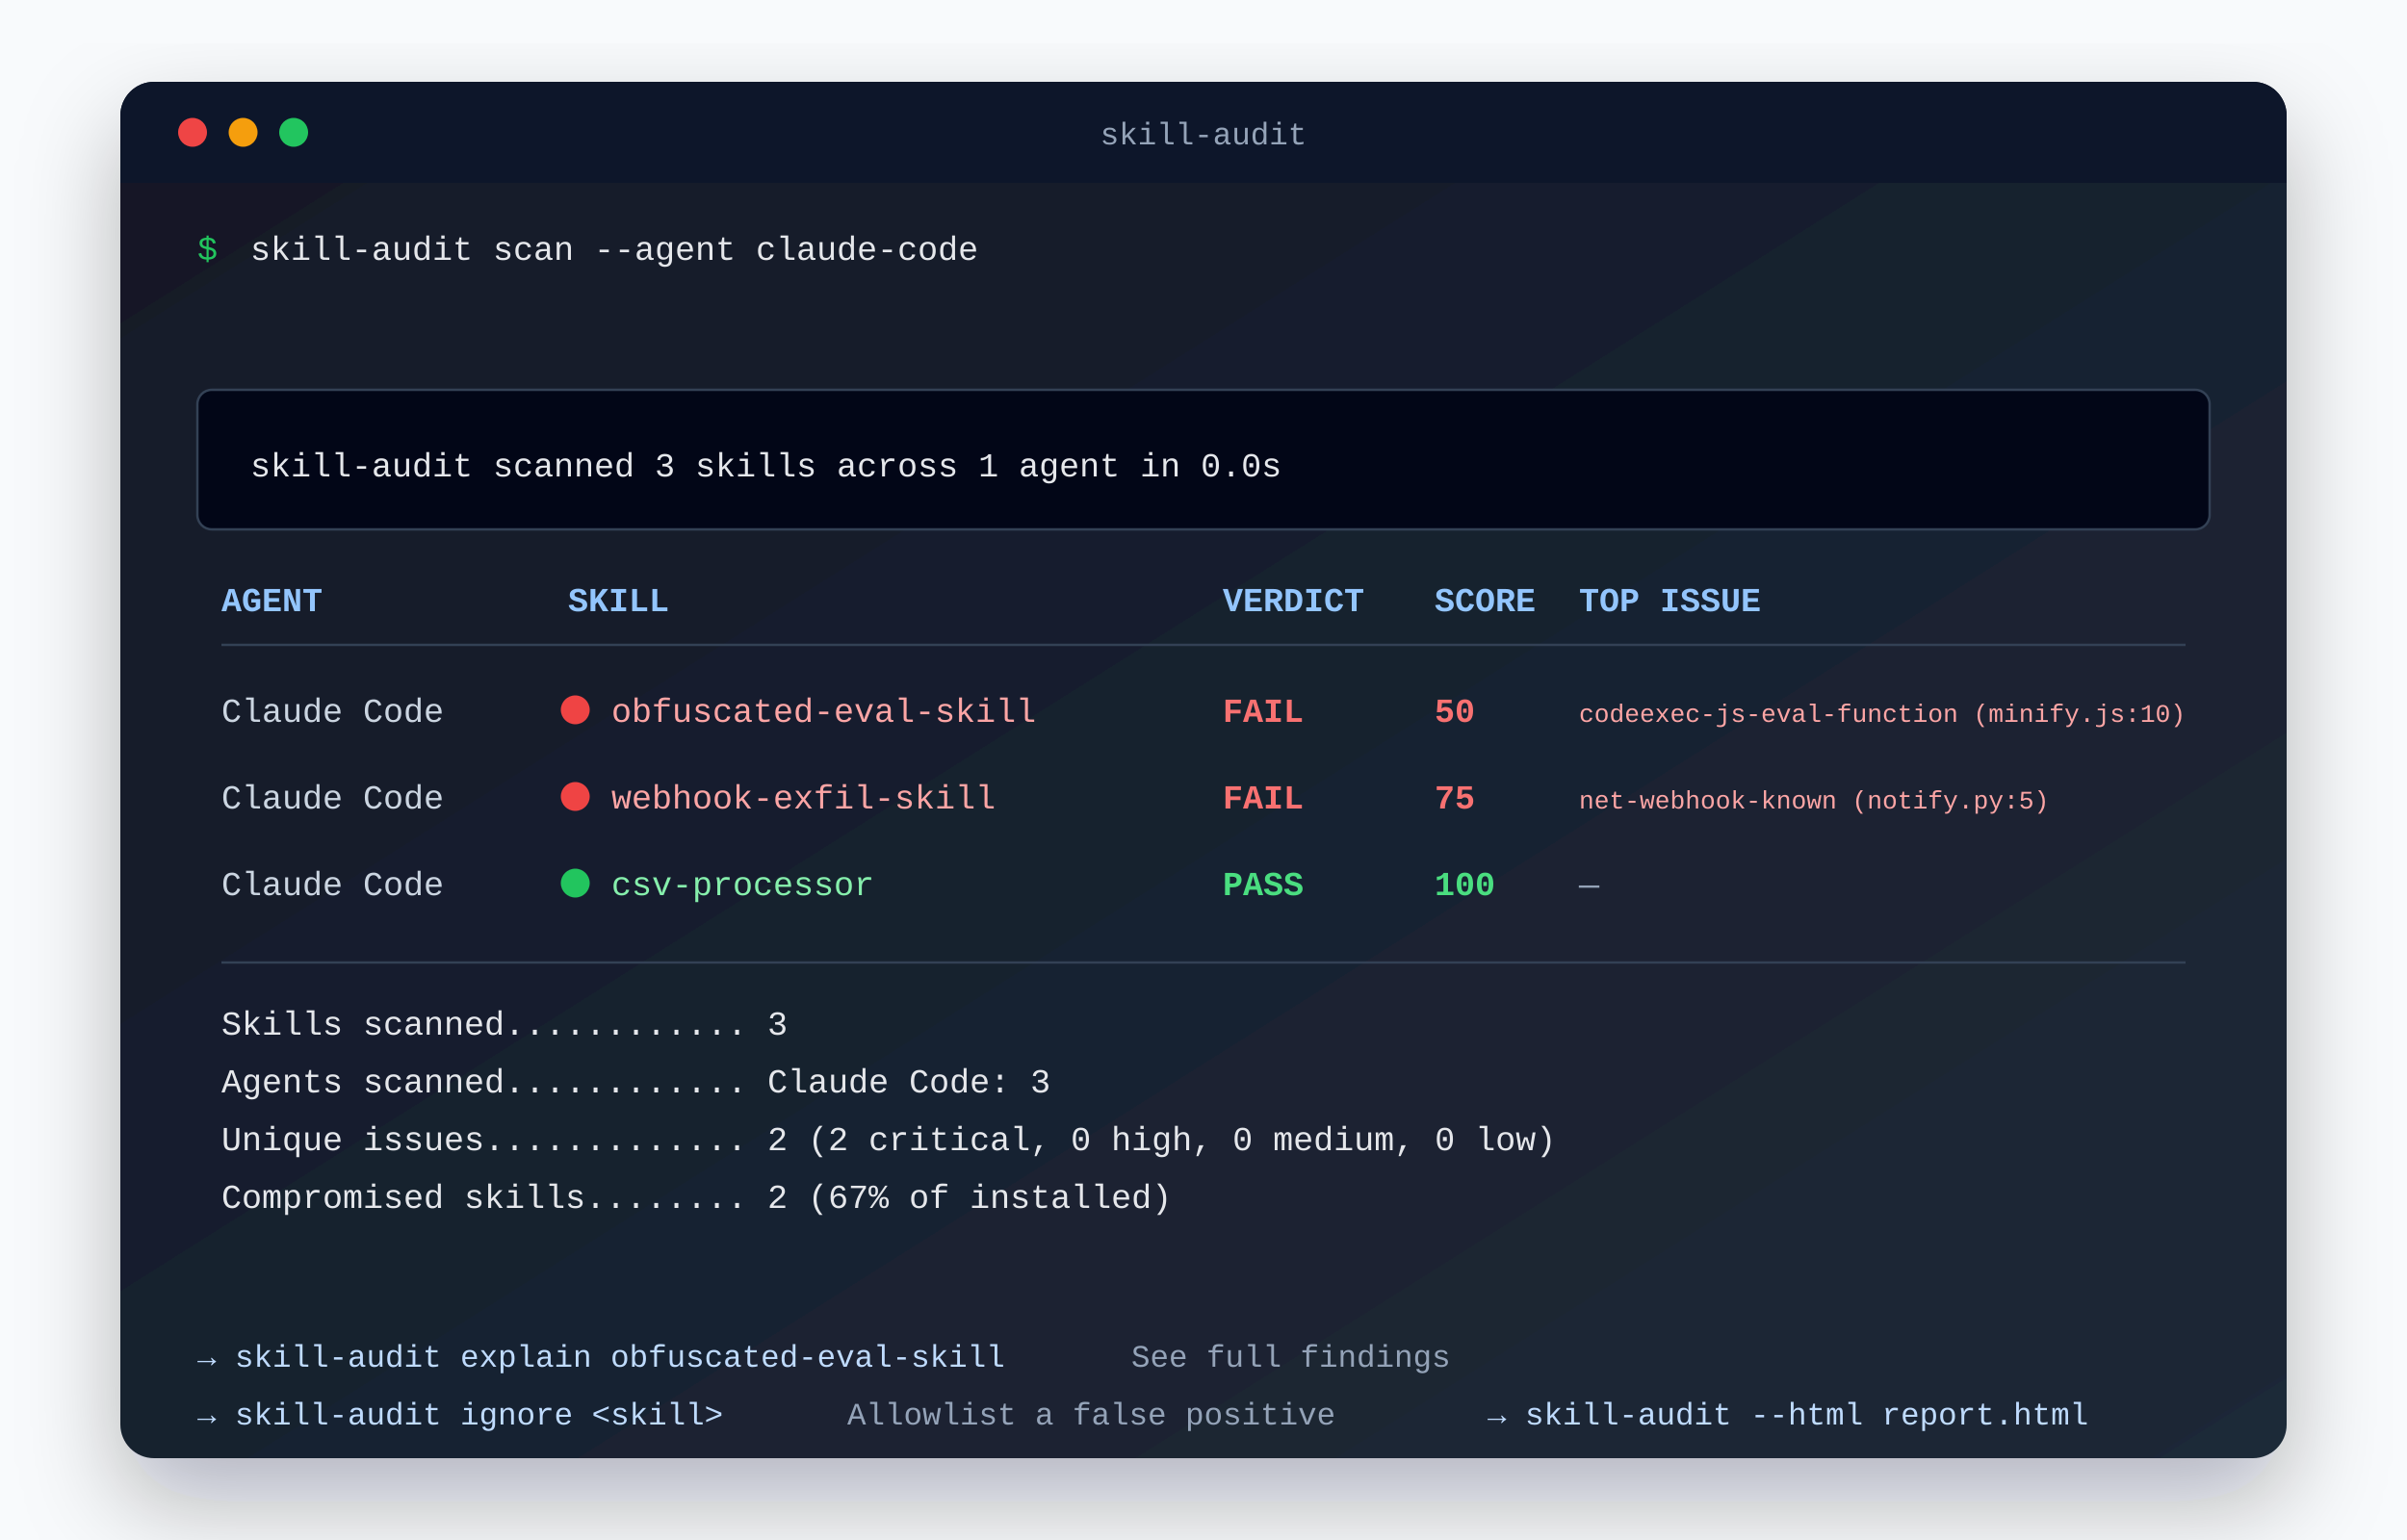
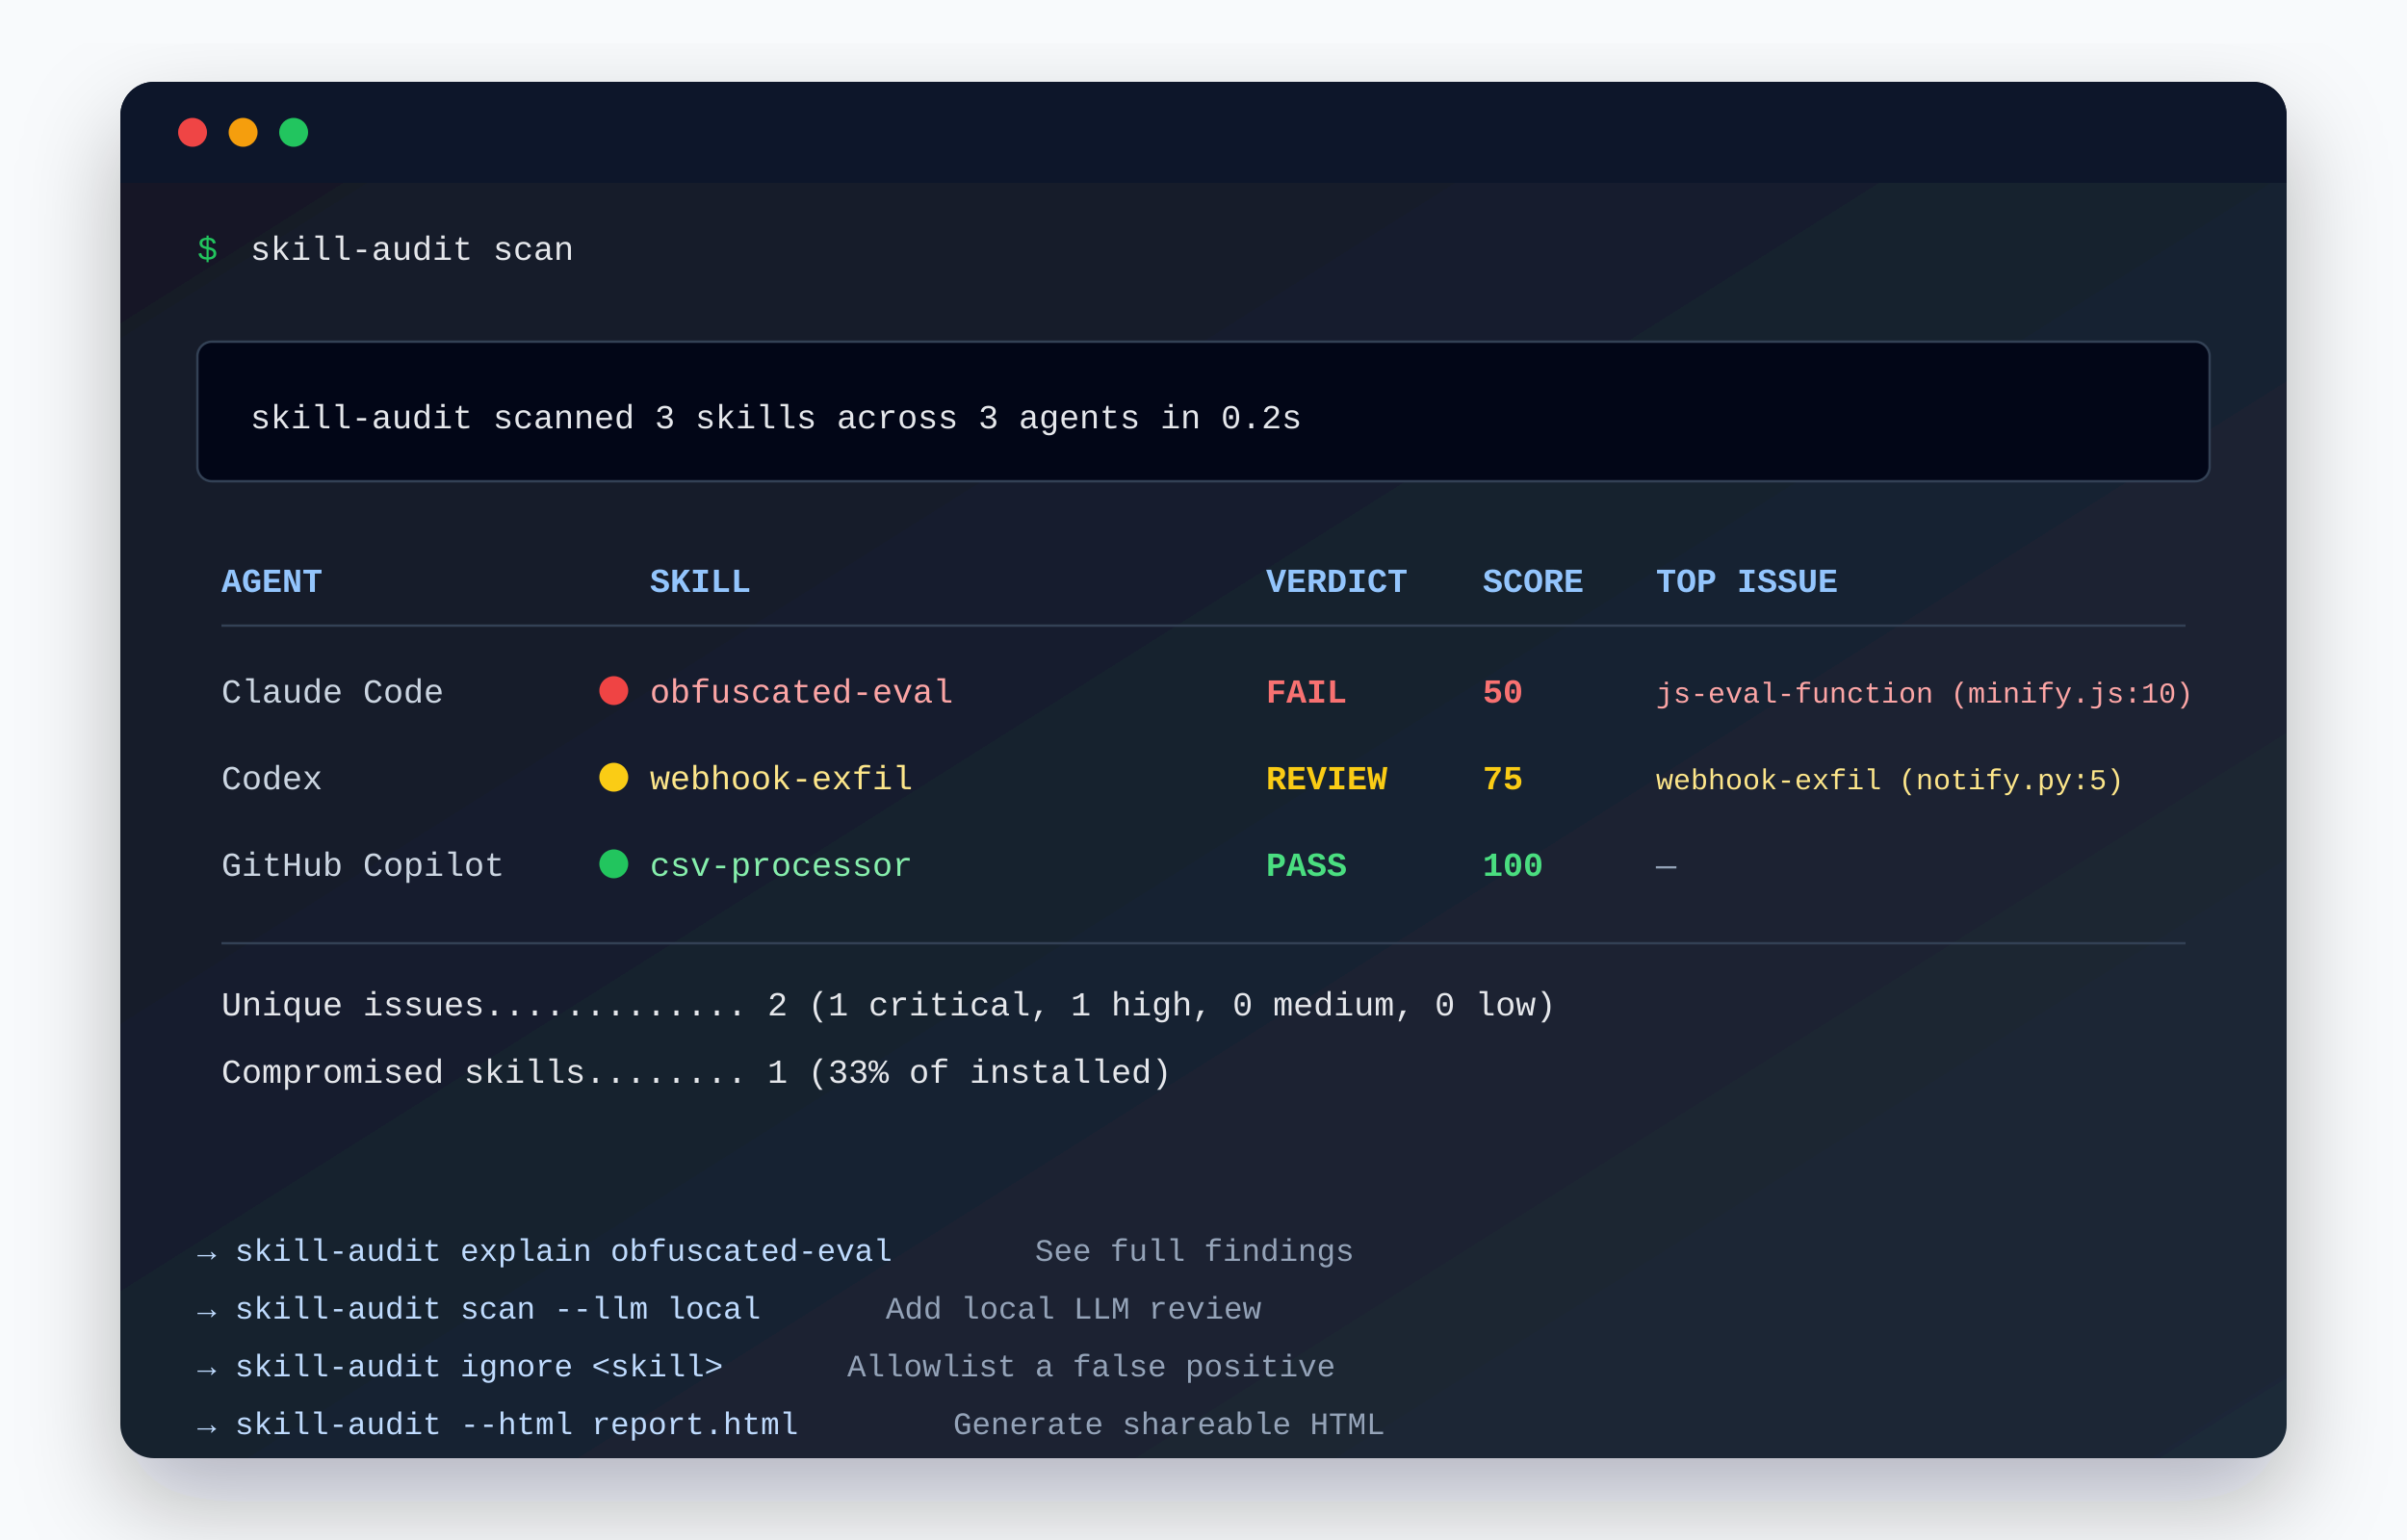
<svg xmlns="http://www.w3.org/2000/svg" width="1000" height="640" viewBox="0 0 1000 640" role="img" aria-labelledby="title desc">
  <defs>
    <linearGradient id="screen" x1="0" y1="0" x2="1" y2="1">
      <stop offset="0" stop-color="#111827" />
      <stop offset="1" stop-color="#1f2937" />
    </linearGradient>
    <filter id="shadow" x="-10%" y="-10%" width="120%" height="120%">
      <feDropShadow dx="0" dy="18" stdDeviation="20" flood-color="#020617" flood-opacity="0.28" />
    </filter>
    <clipPath id="terminal-body">
      <rect x="78" y="94" width="844" height="456" />
    </clipPath>
    <clipPath id="issue-column">
      <rect x="654" y="246" width="274" height="118" />
    </clipPath>
  </defs>
  <rect width="1000" height="640" fill="#f8fafc" />
  <g filter="url(#shadow)">
    <rect x="50" y="34" width="900" height="572" rx="14" fill="url(#screen)" />
    <rect x="50" y="34" width="900" height="42" rx="14" fill="#0f172a" />
    <rect x="50" y="62" width="900" height="14" fill="#0f172a" />
    <circle cx="80" cy="55" r="6" fill="#ef4444" />
    <circle cx="101" cy="55" r="6" fill="#f59e0b" />
    <circle cx="122" cy="55" r="6" fill="#22c55e" />
-     <text x="500" y="60" text-anchor="middle" font-family="SFMono-Regular, Consolas, 'Liberation Mono', monospace" font-size="13" fill="#94a3b8">skill-audit</text>
  </g>
  <g clip-path="url(#terminal-body)" font-family="SFMono-Regular, Consolas, 'Liberation Mono', monospace" font-size="14">
    <text x="82" y="108" fill="#22c55e">$</text>
-     <text x="104" y="108" fill="#e5e7eb">skill-audit scan --agent claude-code</text>
-     <rect x="82" y="162" width="836" height="58" rx="6" fill="#020617" stroke="#334155" />
-     <text x="104" y="198" fill="#e5e7eb">skill-audit  scanned 3 skills across 1 agent in 0.0s</text>
-     <text x="92" y="254" fill="#93c5fd" font-weight="700">AGENT</text>
-     <text x="236" y="254" fill="#93c5fd" font-weight="700">SKILL</text>
-     <text x="508" y="254" fill="#93c5fd" font-weight="700">VERDICT</text>
-     <text x="596" y="254" fill="#93c5fd" font-weight="700">SCORE</text>
-     <text x="656" y="254" fill="#93c5fd" font-weight="700">TOP ISSUE</text>
-     <line x1="92" y1="268" x2="908" y2="268" stroke="#334155" />
-     <text x="92" y="300" fill="#cbd5e1">Claude Code</text>
-     <circle cx="239" cy="295" r="6" fill="#ef4444" />
-     <text x="254" y="300" fill="#fca5a5">obfuscated-eval-skill</text>
-     <text x="508" y="300" fill="#f87171" font-weight="700">FAIL</text>
-     <text x="596" y="300" fill="#f87171" font-weight="700">50</text>
+     <text x="104" y="108" fill="#e5e7eb">skill-audit scan</text>
+     <rect x="82" y="142" width="836" height="58" rx="6" fill="#020617" stroke="#334155" />
+     <text x="104" y="178" fill="#e5e7eb">skill-audit  scanned 3 skills across 3 agents in 0.2s</text>
+     <text x="92" y="246" fill="#93c5fd" font-weight="700">AGENT</text>
+     <text x="270" y="246" fill="#93c5fd" font-weight="700">SKILL</text>
+     <text x="526" y="246" fill="#93c5fd" font-weight="700">VERDICT</text>
+     <text x="616" y="246" fill="#93c5fd" font-weight="700">SCORE</text>
+     <text x="688" y="246" fill="#93c5fd" font-weight="700">TOP ISSUE</text>
+     <line x1="92" y1="260" x2="908" y2="260" stroke="#334155" />
+     <text x="92" y="292" fill="#cbd5e1">Claude Code</text>
+     <circle cx="255" cy="287" r="6" fill="#ef4444" />
+     <text x="270" y="292" fill="#fca5a5">obfuscated-eval</text>
+     <text x="526" y="292" fill="#f87171" font-weight="700">FAIL</text>
+     <text x="616" y="292" fill="#f87171" font-weight="700">50</text>
    <g clip-path="url(#issue-column)">
-       <text x="656" y="300" fill="#fca5a5" font-size="10.5">codeexec-js-eval-function (minify.js:10)</text>
+       <text x="688" y="292" fill="#fca5a5" font-size="12">js-eval-function (minify.js:10)</text>
    </g>
-     <text x="92" y="336" fill="#cbd5e1">Claude Code</text>
-     <circle cx="239" cy="331" r="6" fill="#ef4444" />
-     <text x="254" y="336" fill="#fca5a5">webhook-exfil-skill</text>
-     <text x="508" y="336" fill="#f87171" font-weight="700">FAIL</text>
-     <text x="596" y="336" fill="#f87171" font-weight="700">75</text>
+     <text x="92" y="328" fill="#cbd5e1">Codex</text>
+     <circle cx="255" cy="323" r="6" fill="#facc15" />
+     <text x="270" y="328" fill="#fde68a">webhook-exfil</text>
+     <text x="526" y="328" fill="#facc15" font-weight="700">REVIEW</text>
+     <text x="616" y="328" fill="#facc15" font-weight="700">75</text>
    <g clip-path="url(#issue-column)">
-       <text x="656" y="336" fill="#fca5a5" font-size="10.5">net-webhook-known (notify.py:5)</text>
+       <text x="688" y="328" fill="#fde68a" font-size="12">webhook-exfil (notify.py:5)</text>
    </g>
-     <text x="92" y="372" fill="#cbd5e1">Claude Code</text>
-     <circle cx="239" cy="367" r="6" fill="#22c55e" />
-     <text x="254" y="372" fill="#86efac">csv-processor</text>
-     <text x="508" y="372" fill="#4ade80" font-weight="700">PASS</text>
-     <text x="596" y="372" fill="#4ade80" font-weight="700">100</text>
-     <text x="656" y="372" fill="#94a3b8">—</text>
-     <line x1="92" y1="400" x2="908" y2="400" stroke="#334155" />
-     <text x="92" y="430" fill="#e5e7eb">Skills scanned............ 3</text>
-     <text x="92" y="454" fill="#e5e7eb">Agents scanned............ Claude Code: 3</text>
-     <text x="92" y="478" fill="#e5e7eb">Unique issues............. 2  (2 critical, 0 high, 0 medium, 0 low)</text>
-     <text x="92" y="502" fill="#e5e7eb">Compromised skills........ 2   (67% of installed)</text>
+     <text x="92" y="364" fill="#cbd5e1">GitHub Copilot</text>
+     <circle cx="255" cy="359" r="6" fill="#22c55e" />
+     <text x="270" y="364" fill="#86efac">csv-processor</text>
+     <text x="526" y="364" fill="#4ade80" font-weight="700">PASS</text>
+     <text x="616" y="364" fill="#4ade80" font-weight="700">100</text>
+     <text x="688" y="364" fill="#94a3b8">—</text>
+     <line x1="92" y1="392" x2="908" y2="392" stroke="#334155" />
+     <text x="92" y="422" fill="#e5e7eb">Unique issues............. 2  (1 critical, 1 high, 0 medium, 0 low)</text>
+     <text x="92" y="450" fill="#e5e7eb">Compromised skills........ 1   (33% of installed)</text>
  </g>
  <g font-family="SFMono-Regular, Consolas, 'Liberation Mono', monospace" font-size="13">
-     <text x="82" y="568" fill="#bfdbfe">→ skill-audit explain obfuscated-eval-skill</text>
-     <text x="470" y="568" fill="#94a3b8">See full findings</text>
-     <text x="82" y="592" fill="#bfdbfe">→ skill-audit ignore &lt;skill&gt;</text>
-     <text x="352" y="592" fill="#94a3b8">Allowlist a false positive</text>
-     <text x="618" y="592" fill="#bfdbfe">→ skill-audit --html report.html</text>
+     <text x="82" y="524" fill="#bfdbfe">→ skill-audit explain obfuscated-eval</text>
+     <text x="430" y="524" fill="#94a3b8">See full findings</text>
+     <text x="82" y="548" fill="#bfdbfe">→ skill-audit scan --llm local</text>
+     <text x="368" y="548" fill="#94a3b8">Add local LLM review</text>
+     <text x="82" y="572" fill="#bfdbfe">→ skill-audit ignore &lt;skill&gt;</text>
+     <text x="352" y="572" fill="#94a3b8">Allowlist a false positive</text>
+     <text x="82" y="596" fill="#bfdbfe">→ skill-audit --html report.html</text>
+     <text x="396" y="596" fill="#94a3b8">Generate shareable HTML</text>
  </g>
</svg>
